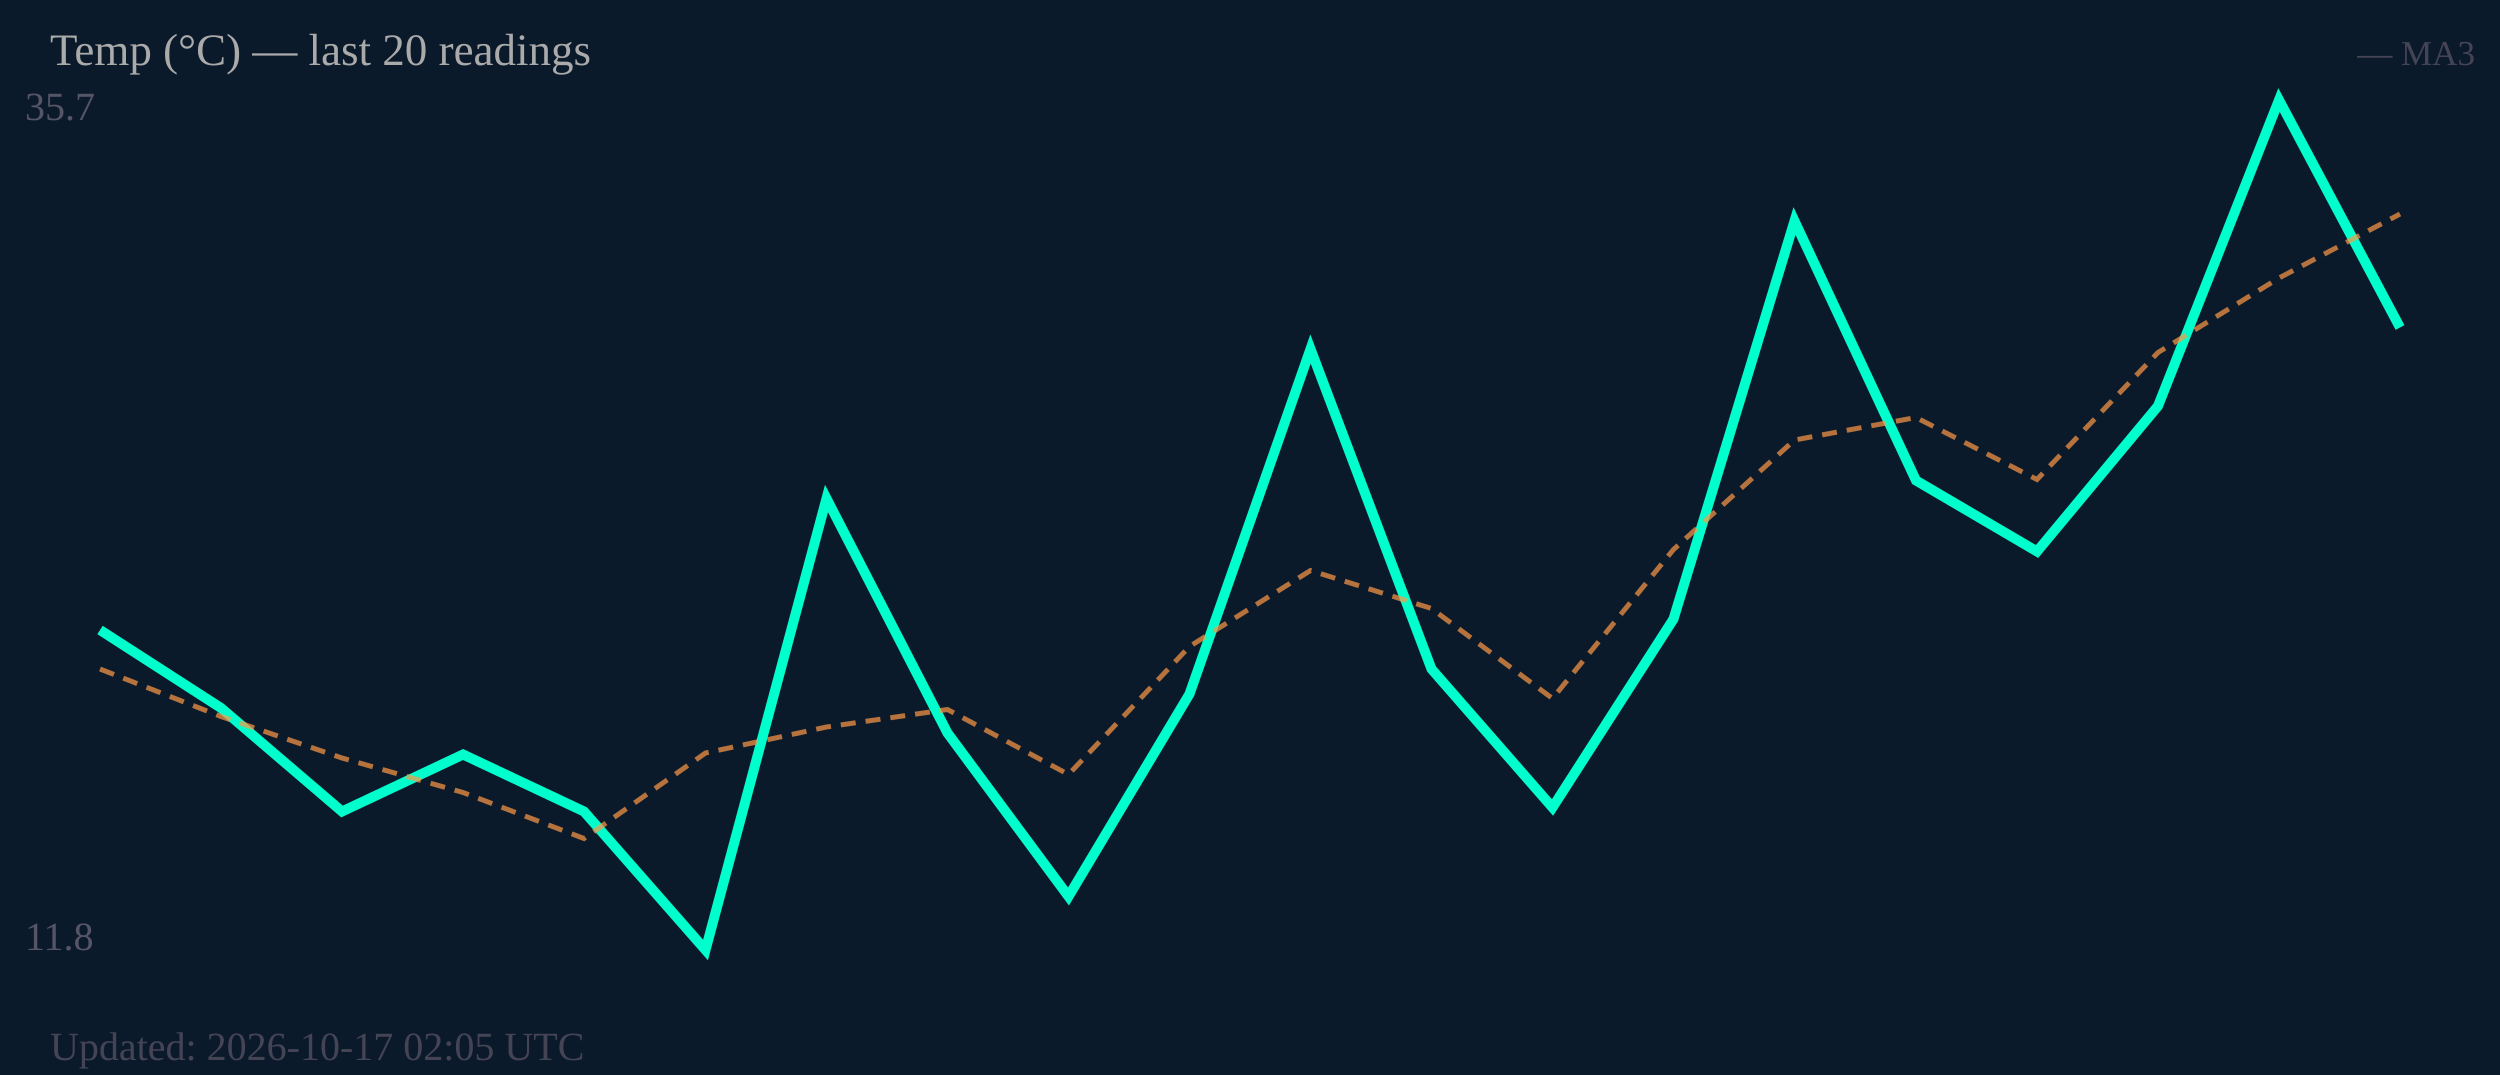
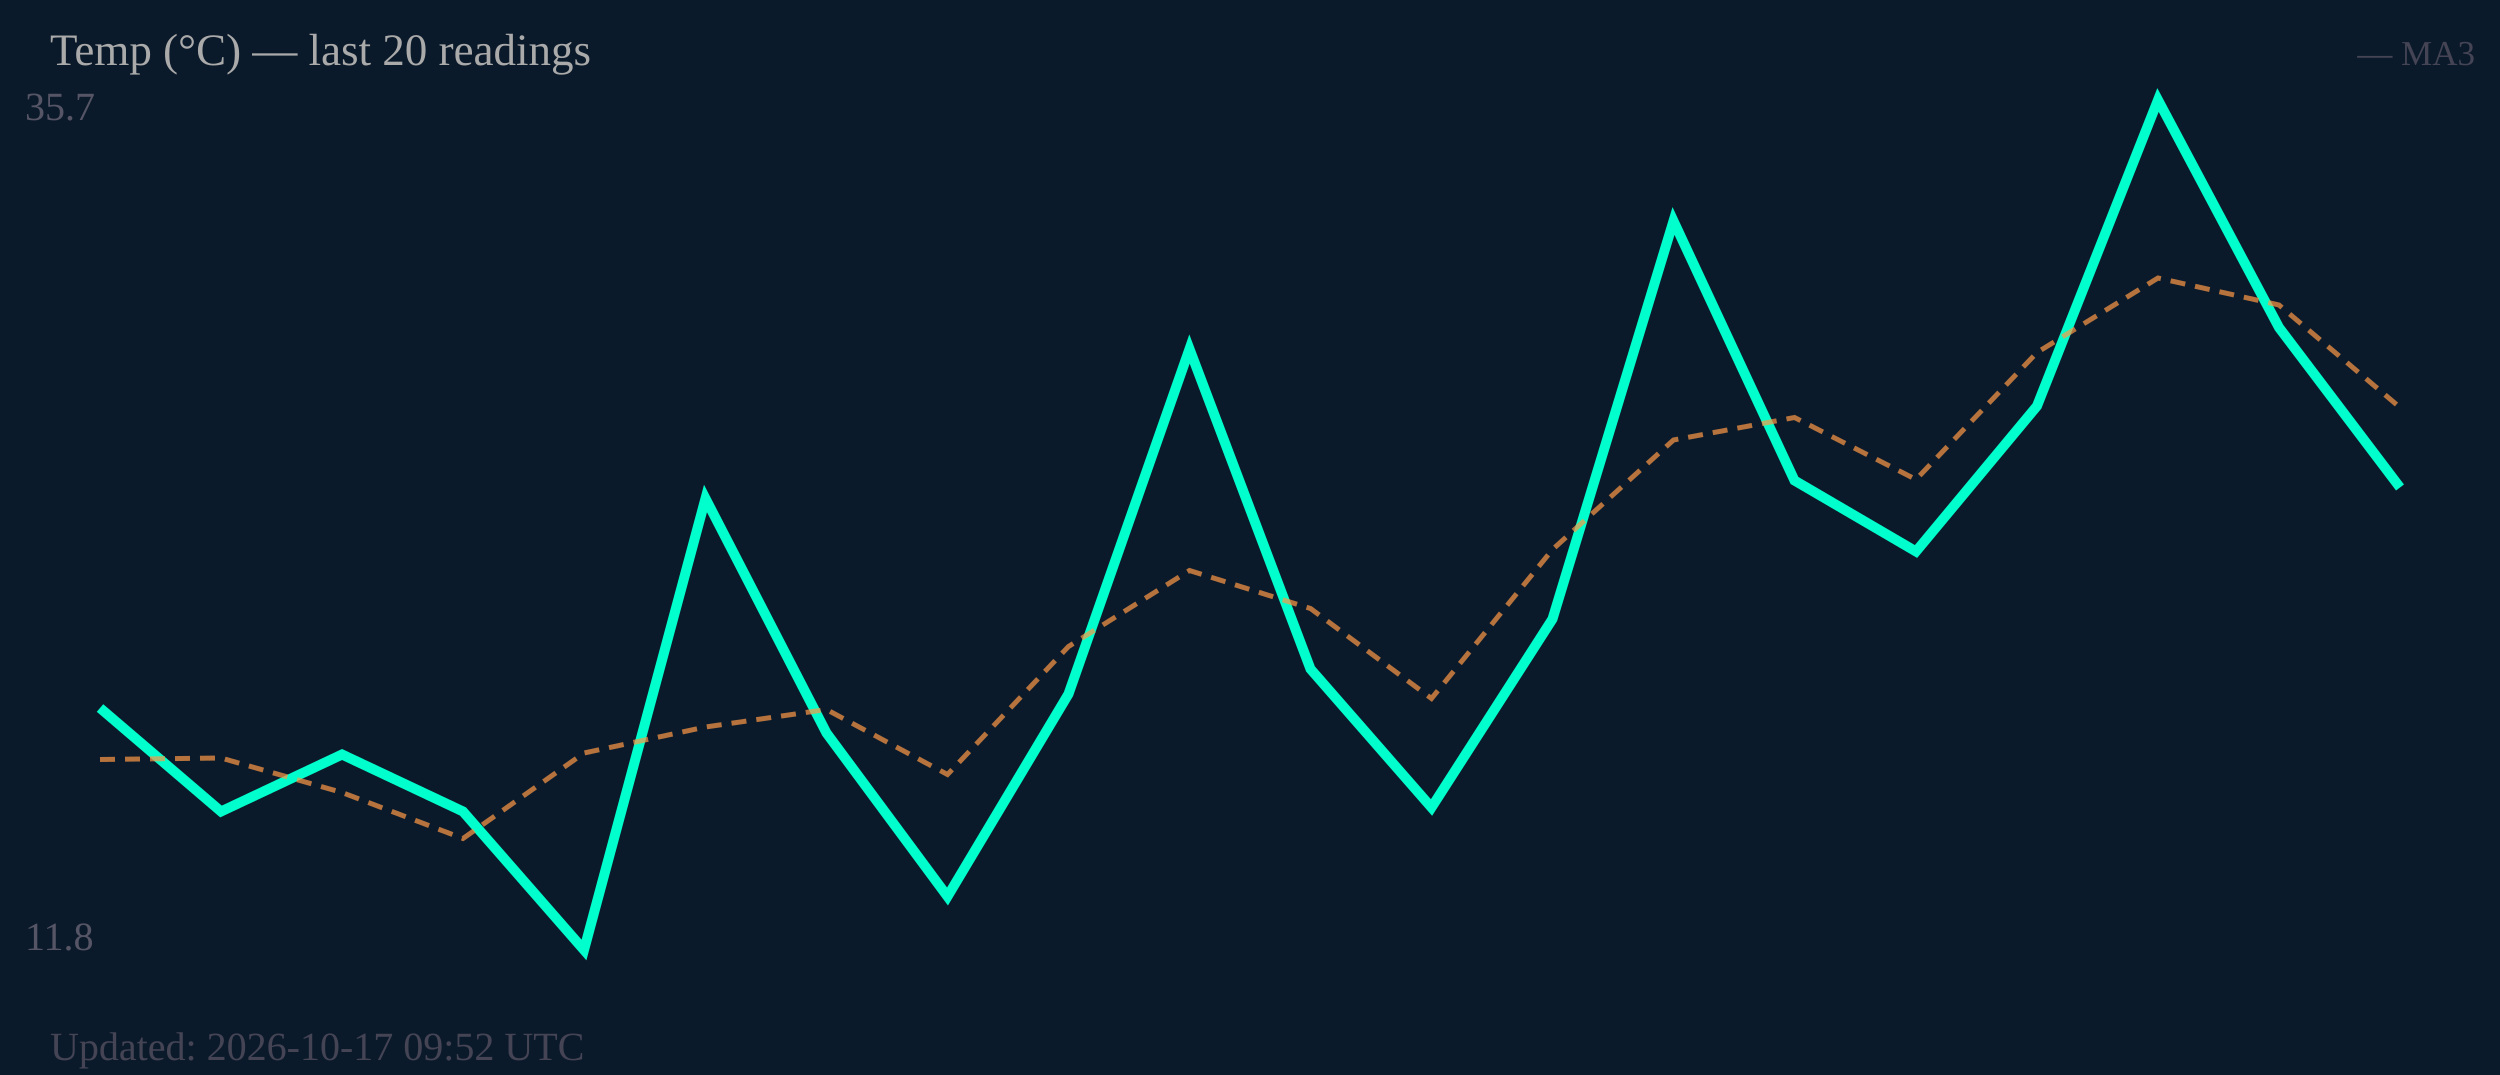
<svg xmlns="http://www.w3.org/2000/svg" width="500" height="215" viewBox="0 0 500 215">
  <rect width="500" height="215" fill="#0b1a2a" />
  <text x="5" y="24" font-size="8" fill="#556">35.7</text>
  <text x="5" y="190" font-size="8" fill="#556">11.8</text>
-   <polyline fill="none" stroke="#00ffcc" stroke-width="2" points="20.0,126.0 44.2,141.6 68.4,162.3 92.6,150.9 116.8,162.3 141.1,190.0 165.3,99.7 189.5,146.6 213.7,179.3 237.9,138.8 262.1,69.8 286.3,133.8 310.5,161.5 334.7,123.8 358.9,44.2 383.2,96.1 407.4,110.3 431.6,81.2 455.8,20.0 480.0,65.5" />
-   <polyline fill="none" stroke="#ff9944" stroke-width="1" stroke-dasharray="3,2" opacity="0.7" points="20.0,133.8 44.2,143.3 68.4,151.6 92.6,158.5 116.8,167.7 141.1,150.6 165.3,145.4 189.5,141.9 213.7,154.9 237.9,129.3 262.1,114.1 286.3,121.7 310.5,139.7 334.7,109.9 358.9,88.0 383.2,83.5 407.4,95.9 431.6,70.5 455.8,55.6 480.0,42.8" />
+   <polyline fill="none" stroke="#00ffcc" stroke-width="2" points="20.0,141.6 44.2,162.3 68.4,150.9 92.6,162.3 116.8,190.0 141.1,99.7 165.3,146.6 189.5,179.3 213.7,138.8 237.9,69.8 262.1,133.8 286.3,161.5 310.5,123.8 334.7,44.2 358.9,96.1 383.2,110.3 407.4,81.2 431.6,20.0 455.8,65.5 480.0,97.5" />
+   <polyline fill="none" stroke="#ff9944" stroke-width="1" stroke-dasharray="3,2" opacity="0.7" points="20.0,151.9 44.2,151.6 68.4,158.5 92.6,167.7 116.8,150.6 141.1,145.4 165.3,141.9 189.5,154.9 213.7,129.3 237.9,114.1 262.1,121.7 286.3,139.7 310.5,109.9 334.7,88.0 358.9,83.5 383.2,95.9 407.4,70.5 431.6,55.6 455.8,61.0 480.0,81.5" />
  <text x="10" y="13" font-size="9" fill="#aaa">Temp (°C) — last 20 readings</text>
  <text x="495" y="13" font-size="7" fill="#445" text-anchor="end">— MA3</text>
-   <text x="10" y="212" font-size="8" fill="#445">Updated: 2026-10-17 02:05 UTC</text>
+   <text x="10" y="212" font-size="8" fill="#445">Updated: 2026-10-17 09:52 UTC</text>
</svg>
